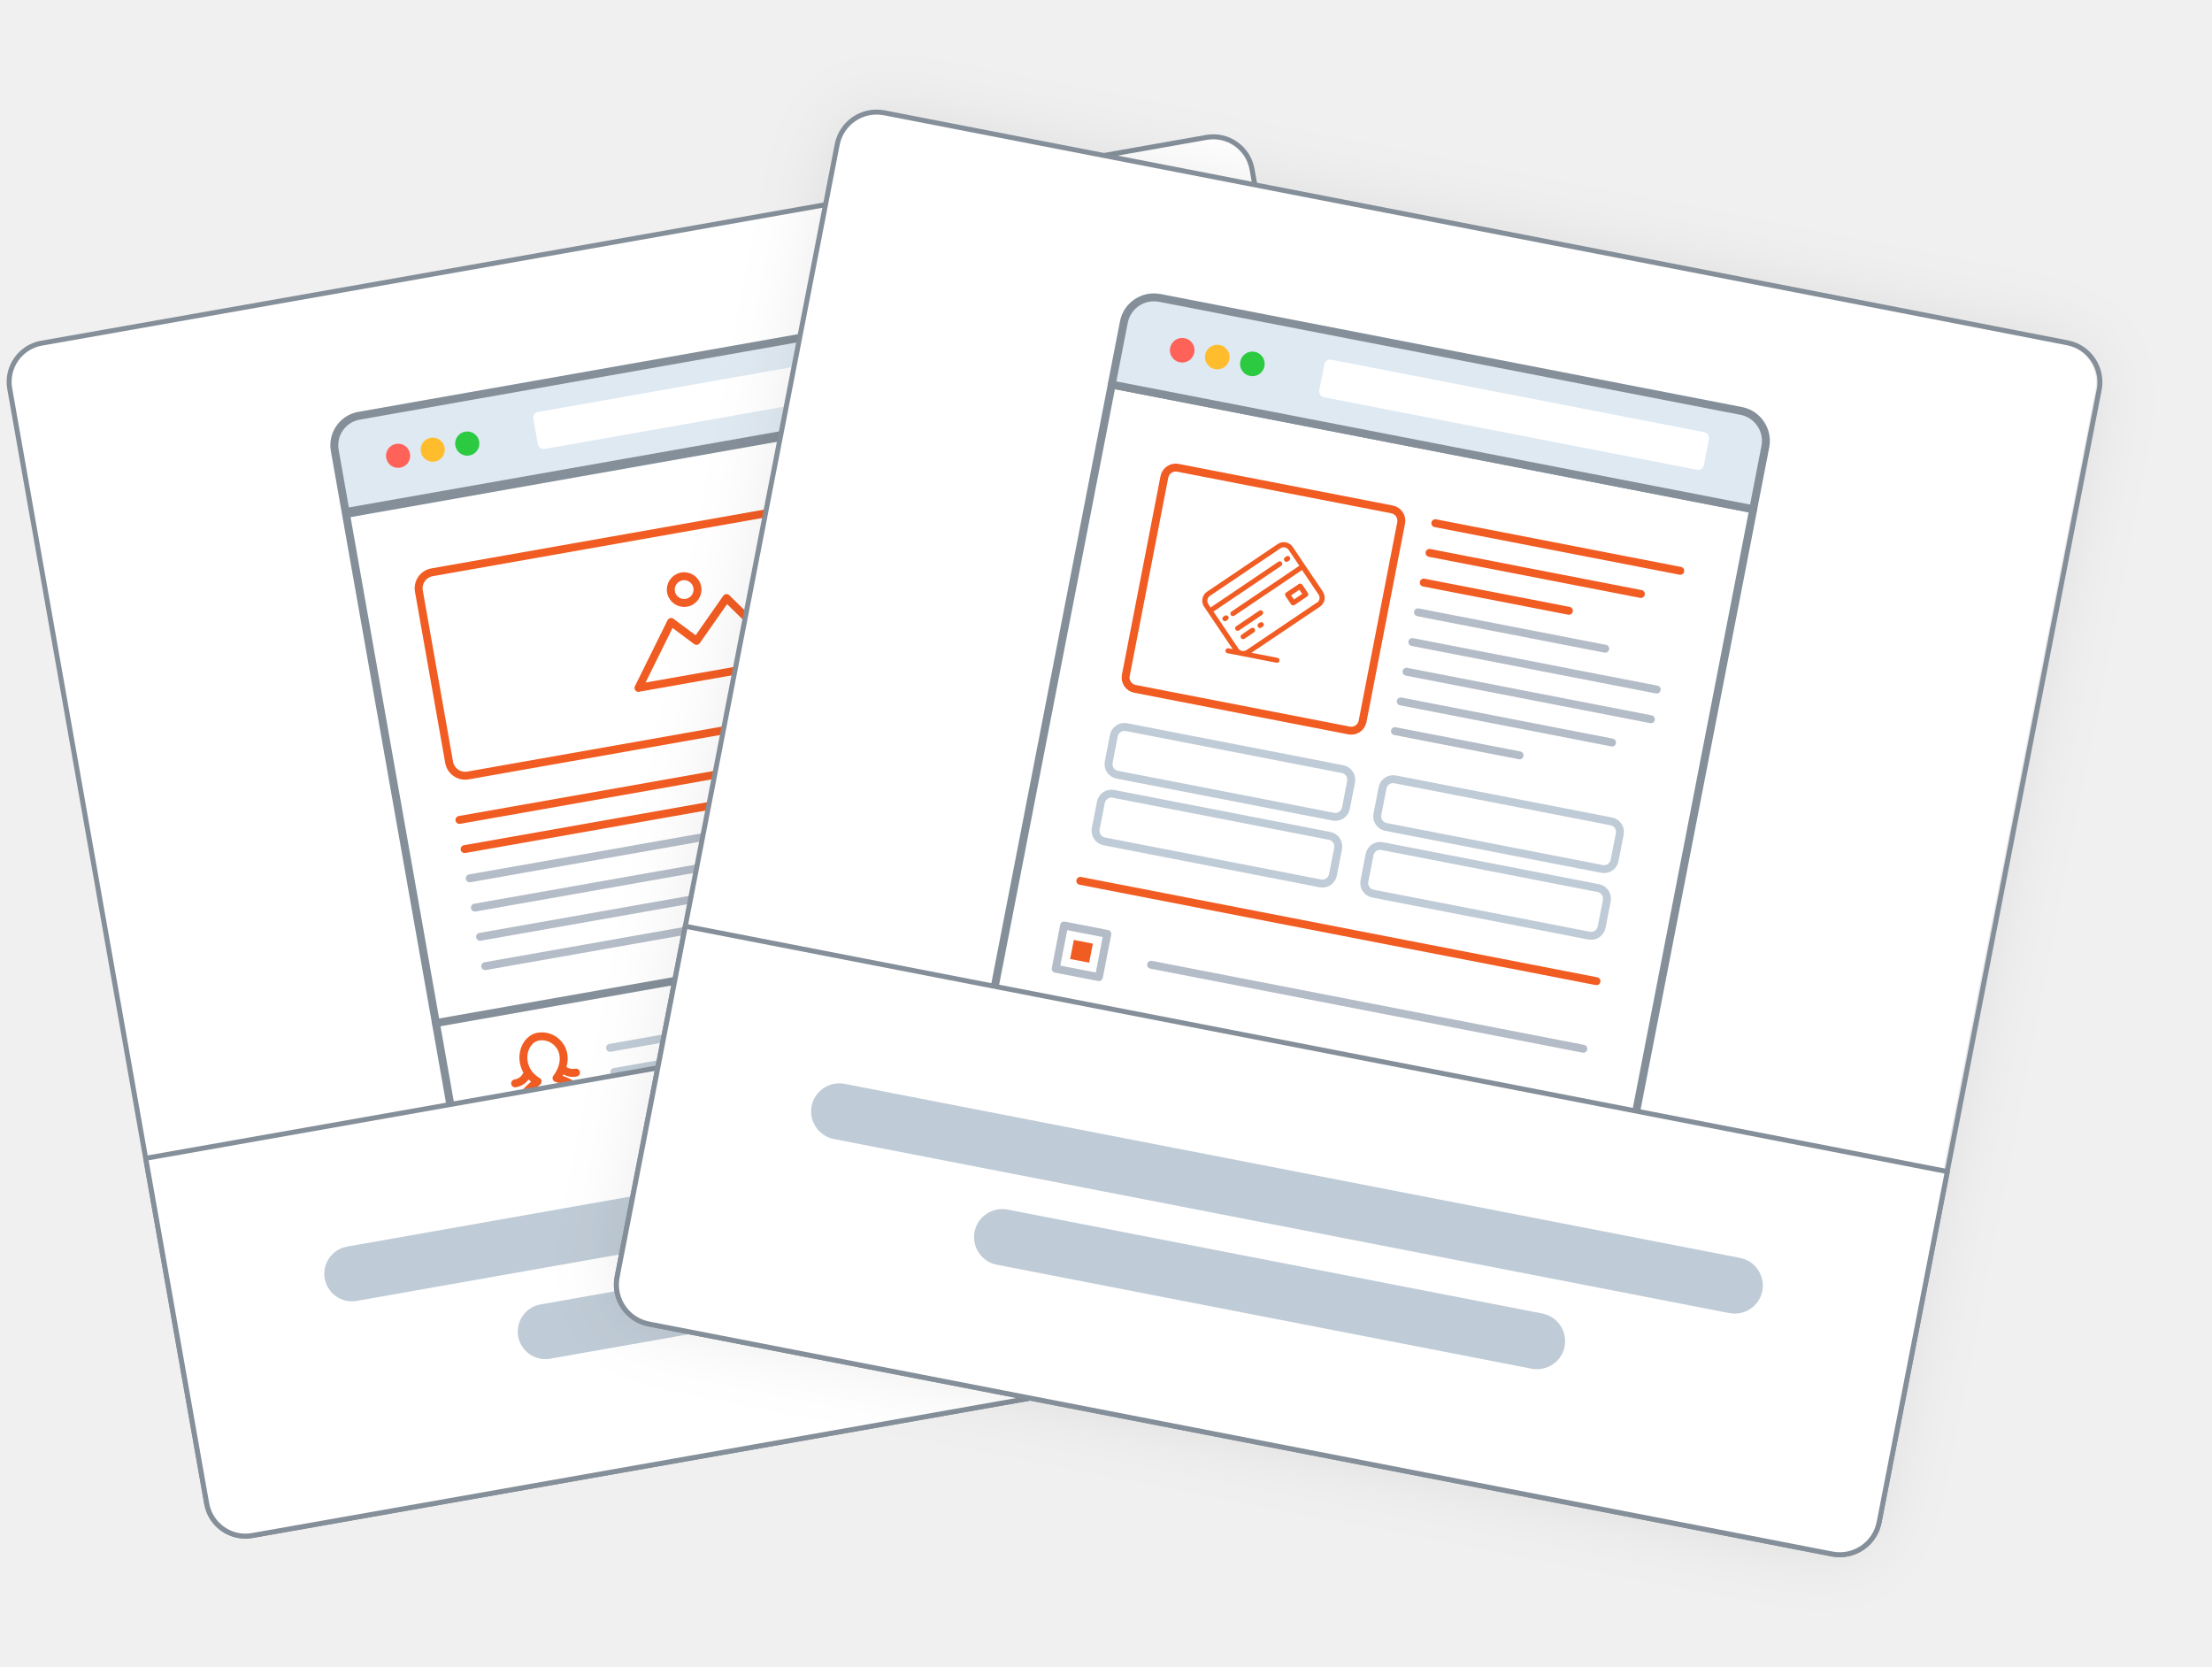
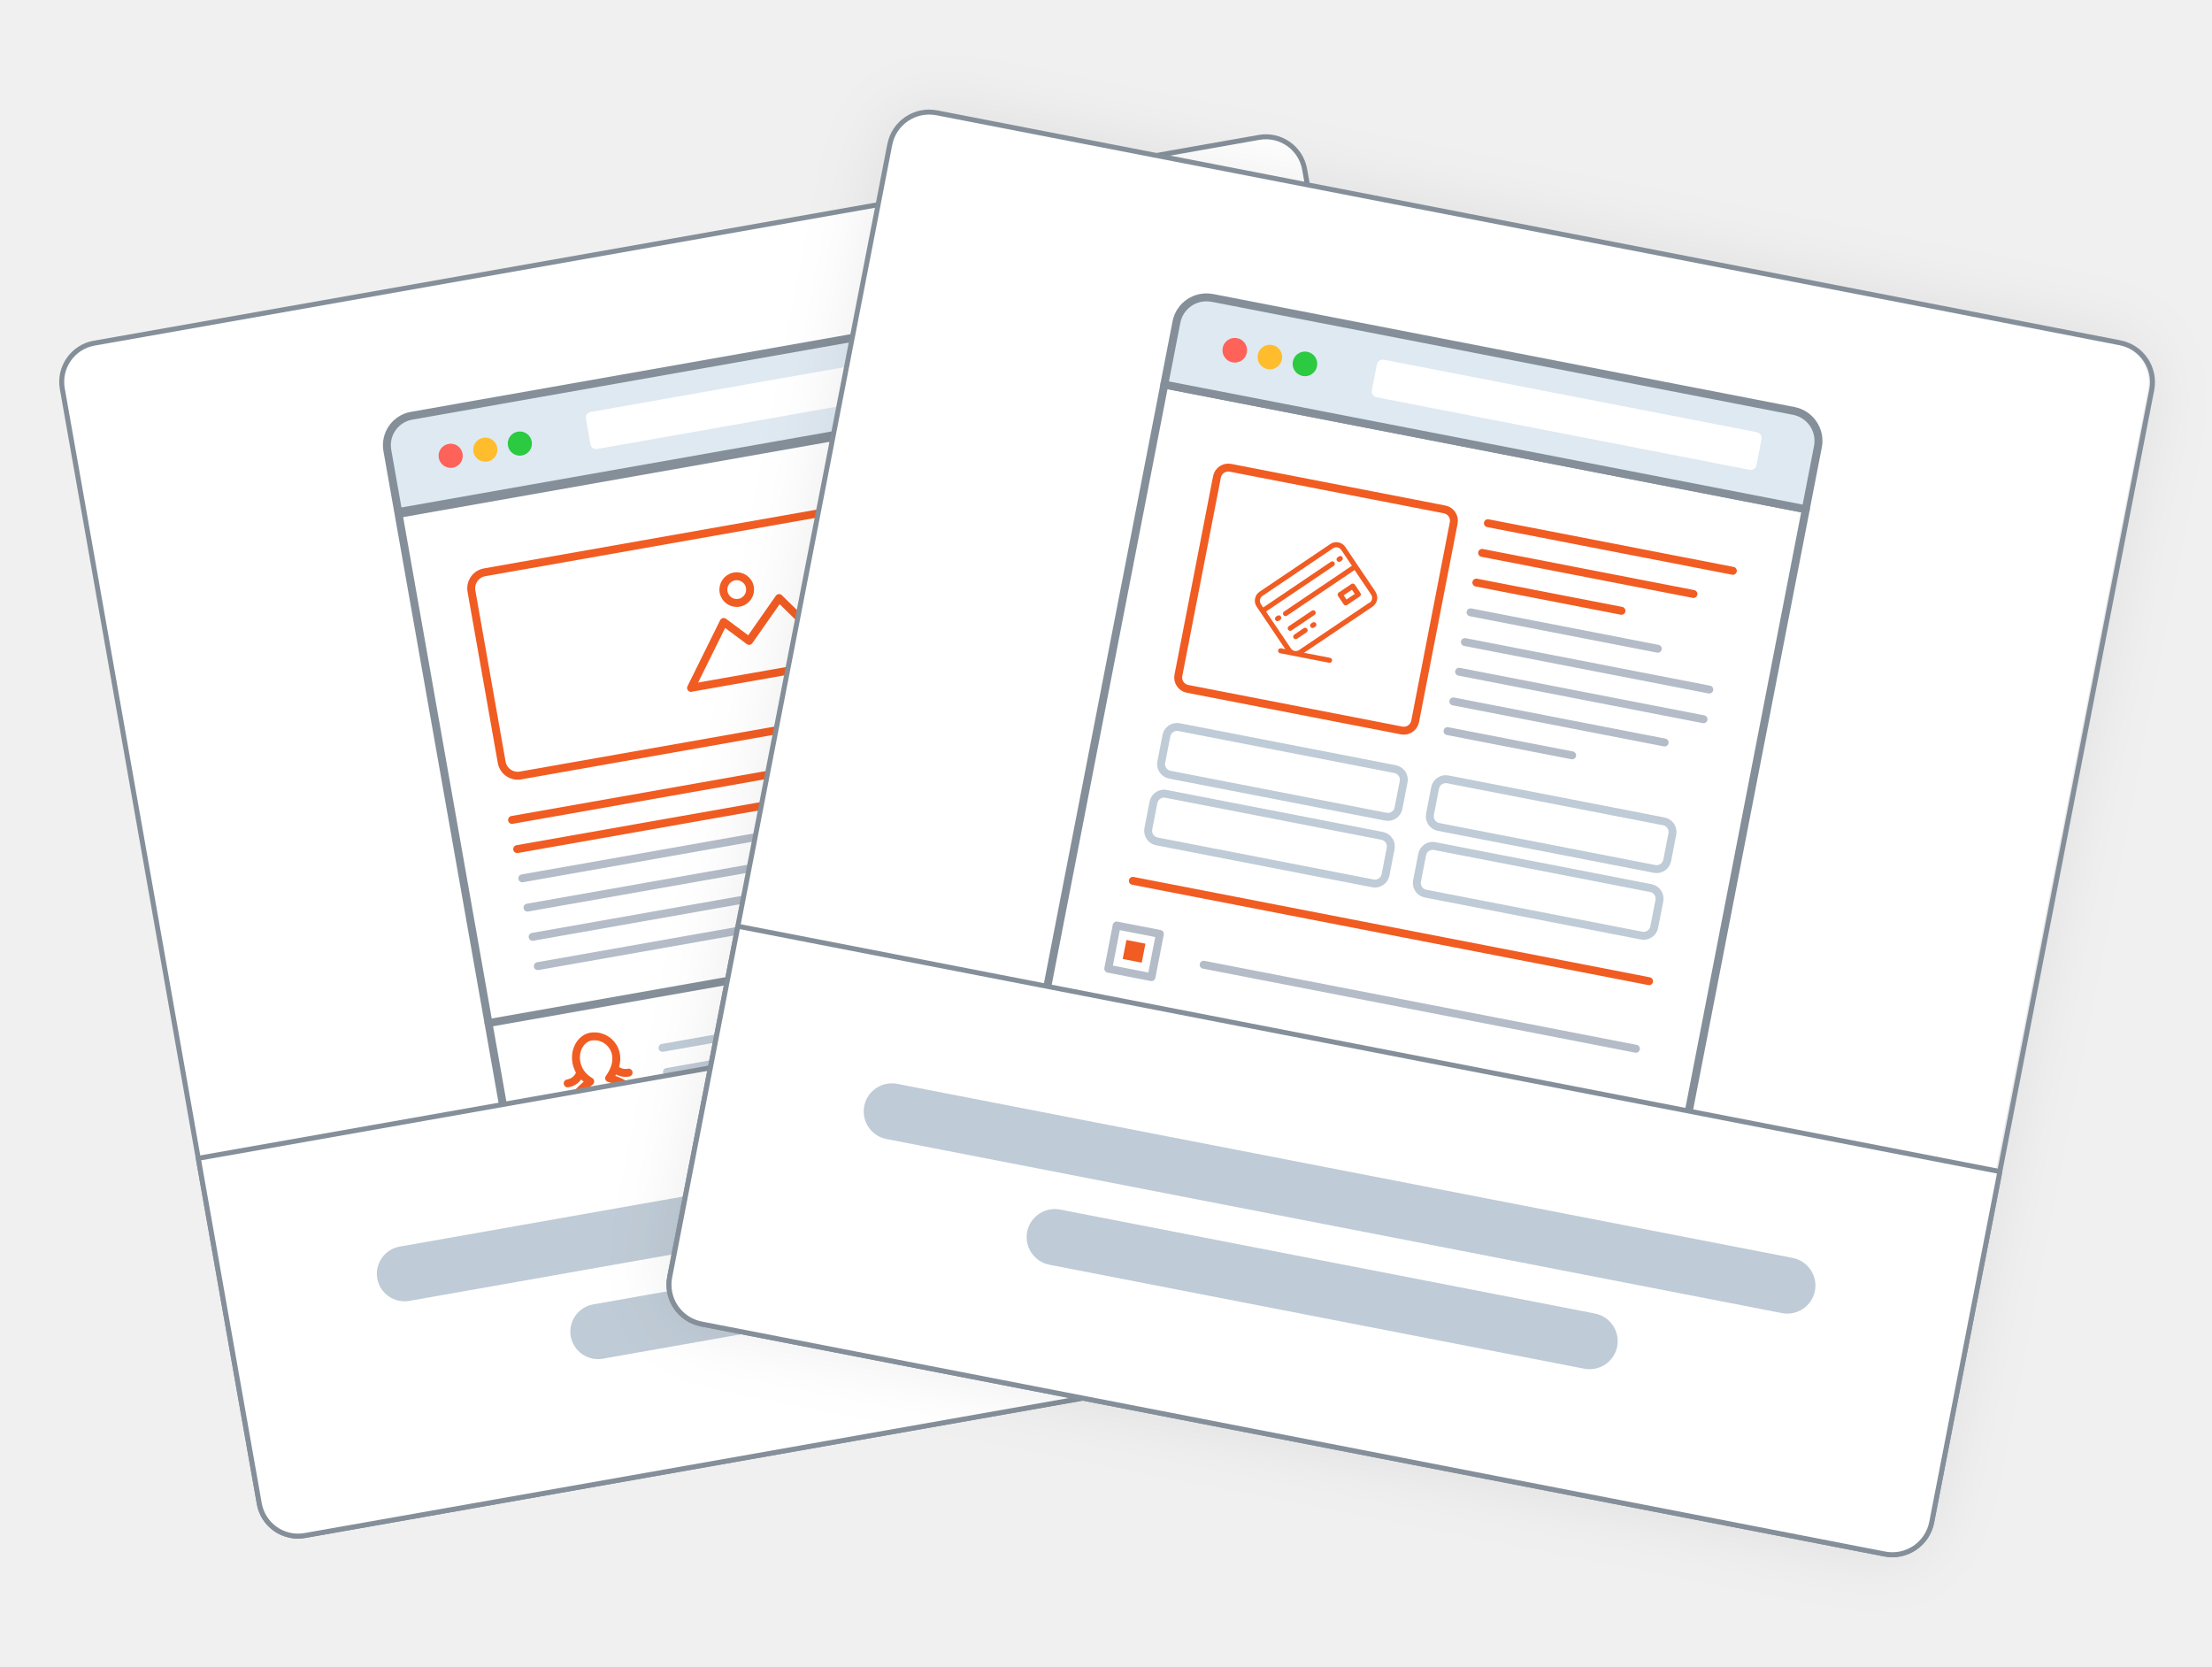
- <svg xmlns="http://www.w3.org/2000/svg" width="315.549" height="237.774" viewBox="0 0 315.549 237.774">
+ <svg xmlns="http://www.w3.org/2000/svg" width="315.549" height="237.774" viewBox="0 0 300.549 237.774">
  <defs>
    <filter id="Path_1115" x="71.94" y="0" width="243.609" height="237.774" filterUnits="userSpaceOnUse">
      <feOffset input="SourceAlpha" />
      <feGaussianBlur stdDeviation="5" result="blur" />
      <feFlood flood-opacity="0.078" />
      <feComposite operator="in" in2="blur" />
      <feComposite in="SourceGraphic" />
    </filter>
  </defs>
  <g id="New_funnel" data-name="New funnel" transform="translate(-743.54 -441.318)">
    <g id="_4" data-name="4" transform="matrix(0.985, -0.174, 0.174, 0.985, 743.536, 490.964)">
      <path id="Path_1143" data-name="Path 1143" d="M190.949,282.35H359.68a5.612,5.612,0,0,1,5.6,5.6V449.431a5.612,5.612,0,0,1-5.6,5.6H190.949a5.612,5.612,0,0,1-5.589-5.6V287.947a5.612,5.612,0,0,1,5.589-5.6Z" transform="translate(-185 -282)" fill="#fff" fill-rule="evenodd" />
      <path id="Path_1144" data-name="Path 1144" d="M190.949,282.35H359.68a5.612,5.612,0,0,1,5.6,5.6V449.431a5.612,5.612,0,0,1-5.6,5.6H190.949a5.612,5.612,0,0,1-5.589-5.6V287.947a5.612,5.612,0,0,1,5.589-5.6Z" transform="translate(-185 -282)" fill="none" stroke="#848f99" stroke-linecap="round" stroke-linejoin="round" stroke-width="0.71" />
      <path id="Path_1145" data-name="Path 1145" stroke="#848f99" d="M335.406,324.21v104.7a4.271,4.271,0,0,1-4.263,4.256H248.193a4.271,4.271,0,0,1-4.263-4.256V324.21Z" fill="#fff" transform="translate(-199.451 -292.328)" stroke-linecap="round" stroke-linejoin="round" stroke-width="1.13" fill-rule="evenodd" />
      <path id="Path_1146" data-name="Path 1146" d="M275.56,432.45h32.722m-32.7,3.5h36.548" transform="translate(-207.256 -319.035)" fill="none" stroke="#bfcbd6" stroke-linecap="round" stroke-linejoin="round" stroke-width="1.13" />
      <path id="Path_1147" data-name="Path 1147" d="M255.82,437.792h10.418a7.9,7.9,0,0,0-3.8-3.51c3.058-2.923,1.085-6.358-1.665-6.282-2.373.173-3.766,3.955-1.07,6.282-2.124,1.122-3.337,2.26-3.879,3.51Zm7.615-4.761a2.184,2.184,0,0,0,1.876.957m-6.945-.957a2.185,2.185,0,0,1-1.876.957" transform="translate(-202.385 -317.937)" fill="none" stroke="#f15c22" stroke-linecap="round" stroke-linejoin="round" stroke-width="1.13" />
      <path id="Path_1148" data-name="Path 1148" d="M319.338,445.88h-32.7m32.7,3.5H282.79" transform="translate(-209.04 -322.349)" fill="none" stroke="#bfcbd6" stroke-linecap="round" stroke-linejoin="round" stroke-width="1.13" />
      <path id="Path_1149" data-name="Path 1149" d="M318.864,426.25h10.418a7.9,7.9,0,0,0-3.8-3.51c3.051-2.923,1.085-6.358-1.665-6.282-2.373.173-3.766,3.955-1.07,6.282-2.124,1.122-3.337,2.26-3.879,3.51Zm-61.572-88.32H325.8a2.32,2.32,0,0,1,2.313,2.313v24.8a2.32,2.32,0,0,1-2.313,2.313H257.293a2.32,2.32,0,0,1-2.313-2.313v-24.8a2.32,2.32,0,0,1,2.313-2.313Zm34.982,6.779a1.906,1.906,0,1,1-1.906,1.906,1.906,1.906,0,0,1,1.906-1.906Zm-8.851,14.568h22.04l-7.45-10.425-5.273,5.273-3.1-3.292-6.222,8.459h0ZM255,373.386h74.219M255,377.612h59.289" transform="translate(-202.178 -295.714)" fill="none" stroke="#f15c22" stroke-linecap="round" stroke-linejoin="round" stroke-width="1.13" />
      <path id="Path_1150" data-name="Path 1150" d="M255,396.23h67.319M255,400.471h73.993M255,404.7h48.359M255,408.945h74.822" transform="translate(-202.183 -310.099)" fill="none" stroke="#b4bcc8" stroke-linecap="round" stroke-linejoin="round" stroke-width="1.13" />
      <line id="Line_73" data-name="Line 73" x2="91.476" transform="translate(44.479 105.618)" fill="none" stroke="#848f99" stroke-linecap="round" stroke-linejoin="round" stroke-width="1.13" />
      <path id="Path_1151" data-name="Path 1151" stroke="#848f99" d="M248.193,306.34h82.949a4.271,4.271,0,0,1,4.263,4.263v8.926H243.93V310.6a4.271,4.271,0,0,1,4.263-4.263Z" fill="#dfe9f2" transform="translate(-199.451 -287.919)" stroke-linecap="round" stroke-linejoin="round" stroke-width="1.13" fill-rule="evenodd" />
      <path id="Path_1152" data-name="Path 1152" d="M282.829,311.53h53.188a.829.829,0,0,1,.829.829v3.7a.829.829,0,0,1-.829.829H282.829a.829.829,0,0,1-.829-.829v-3.7a.829.829,0,0,1,.829-.829Z" transform="translate(-208.845 -289.2)" fill="#fff" fill-rule="evenodd" />
      <path id="Path_1153" data-name="Path 1153" d="M255,312.8a1.725,1.725,0,1,1-1.725,1.725A1.725,1.725,0,0,1,255,312.8Z" transform="translate(-201.758 -289.513)" fill="#ff6259" fill-rule="evenodd" />
      <path id="Path_1154" data-name="Path 1154" d="M261.655,312.8a1.725,1.725,0,1,1-1.725,1.725,1.725,1.725,0,0,1,1.725-1.725Z" transform="translate(-203.399 -289.513)" fill="#ffbd2d" fill-rule="evenodd" />
      <path id="Path_1155" data-name="Path 1155" d="M268.295,312.8a1.725,1.725,0,1,1-1.725,1.725,1.725,1.725,0,0,1,1.725-1.725Z" transform="translate(-205.038 -289.513)" fill="#2bca41" fill-rule="evenodd" />
      <path id="Path_1156" data-name="Path 1156" d="M365.287,437.75v50.024a5.612,5.612,0,0,1-5.6,5.6H190.959a5.612,5.612,0,0,1-5.589-5.6V437.75Z" transform="translate(-185.002 -320.343)" fill="#fff" fill-rule="evenodd" />
      <path id="Path_1157" data-name="Path 1157" d="M365.287,437.75v50.024a5.612,5.612,0,0,1-5.6,5.6H190.959a5.612,5.612,0,0,1-5.589-5.6V437.75Z" transform="translate(-185.002 -320.343)" fill="none" stroke="#848f99" stroke-linecap="round" stroke-linejoin="round" stroke-width="0.71" />
      <path id="Path_1158" data-name="Path 1158" d="M218.712,460.85H346.39a3.947,3.947,0,0,1,3.932,3.932h0a3.947,3.947,0,0,1-3.932,3.932H218.712a3.947,3.947,0,0,1-3.932-3.932h0a3.947,3.947,0,0,1,3.932-3.932Z" transform="translate(-192.259 -326.043)" fill="#bfcbd6" fill-rule="evenodd" />
      <path id="Path_1159" data-name="Path 1159" d="M252.882,478h76.26a3.947,3.947,0,0,1,3.932,3.932h0a3.947,3.947,0,0,1-3.932,3.932h-76.26a3.947,3.947,0,0,1-3.932-3.932h0A3.947,3.947,0,0,1,252.882,478Z" transform="translate(-200.69 -330.274)" fill="#bfcbd6" fill-rule="evenodd" />
    </g>
    <g id="_3" data-name="3" transform="translate(863.778 455.905) rotate(11)">
      <g transform="matrix(0.98, -0.19, 0.19, 0.98, -120.81, 8.62)" filter="url(#Path_1115)">
        <path id="Path_1115-2" data-name="Path 1115" d="M191.057,282.35H363.049a5.72,5.72,0,0,1,5.7,5.7V452.66a5.72,5.72,0,0,1-5.7,5.7H191.057a5.72,5.72,0,0,1-5.7-5.7V288.055a5.72,5.72,0,0,1,5.7-5.7Z" transform="translate(-7.55 -297.53) rotate(11)" fill="#fff" fill-rule="evenodd" />
      </g>
      <path id="Path_1116" data-name="Path 1116" d="M191.057,282.35H363.049a5.72,5.72,0,0,1,5.7,5.7V452.66a5.72,5.72,0,0,1-5.7,5.7H191.057a5.72,5.72,0,0,1-5.7-5.7V288.055a5.72,5.72,0,0,1,5.7-5.7Z" transform="translate(-185 -282)" fill="none" stroke="#848f99" stroke-linecap="round" stroke-linejoin="round" stroke-width="0.71" />
      <path id="Path_1117" data-name="Path 1117" stroke="#848f99" d="M337.161,323.84V430.567a4.354,4.354,0,0,1-4.338,4.338H248.278a4.354,4.354,0,0,1-4.338-4.338V323.84Z" fill="#fff" transform="translate(-198.601 -291.633)" stroke-linecap="round" stroke-linejoin="round" stroke-width="1.13" fill-rule="evenodd" />
      <path id="Path_1118" data-name="Path 1118" stroke="#848f99" d="M248.276,306.34h84.537a4.354,4.354,0,0,1,4.338,4.338v9.1H243.93v-9.091a4.354,4.354,0,0,1,4.338-4.338h0Z" fill="#dfe9f2" transform="translate(-198.599 -287.57)" stroke-linecap="round" stroke-linejoin="round" stroke-width="1.13" fill-rule="evenodd" />
      <path id="Path_1119" data-name="Path 1119" d="M282.835,311.53h54.208a.845.845,0,0,1,.845.845v3.77a.845.845,0,0,1-.845.845H282.835a.845.845,0,0,1-.845-.845v-3.77a.845.845,0,0,1,.845-.845Z" transform="translate(-207.436 -288.775)" fill="#fff" fill-rule="evenodd" />
      <path id="Path_1120" data-name="Path 1120" d="M255.038,312.8a1.758,1.758,0,1,1-1.758,1.758,1.758,1.758,0,0,1,1.758-1.758Z" transform="translate(-200.77 -289.07)" fill="#ff6259" fill-rule="evenodd" />
      <path id="Path_1121" data-name="Path 1121" d="M261.678,312.8a1.758,1.758,0,1,1-1.758,1.758,1.758,1.758,0,0,1,1.758-1.758Z" transform="translate(-202.311 -289.07)" fill="#ffbd2d" fill-rule="evenodd" />
      <path id="Path_1122" data-name="Path 1122" d="M268.318,312.8a1.758,1.758,0,1,1-1.758,1.758,1.758,1.758,0,0,1,1.758-1.758Z" transform="translate(-203.853 -289.07)" fill="#2bca41" fill-rule="evenodd" />
      <path id="Path_1123" data-name="Path 1123" stroke="#bfcbd6" d="M258.3,385.8h31.4a1.536,1.536,0,0,1,1.536,1.536v3.839a1.536,1.536,0,0,1-1.536,1.536H258.3a1.536,1.536,0,0,1-1.536-1.536v-3.839A1.536,1.536,0,0,1,258.3,385.8Z" fill="#fff" transform="translate(-201.578 -306.019)" stroke-linecap="round" stroke-linejoin="round" stroke-width="1.13" fill-rule="evenodd" />
      <path id="Path_1124" data-name="Path 1124" stroke="#bfcbd6" d="M258.3,398.43h31.4a1.536,1.536,0,0,1,1.536,1.536V403.8a1.536,1.536,0,0,1-1.536,1.536H258.3a1.536,1.536,0,0,1-1.536-1.536v-3.839a1.536,1.536,0,0,1,1.536-1.536Z" fill="#fff" transform="translate(-201.578 -308.952)" stroke-linecap="round" stroke-linejoin="round" stroke-width="1.13" fill-rule="evenodd" />
      <path id="Path_1125" data-name="Path 1125" stroke="#bfcbd6" d="M309.156,385.8h31.4a1.536,1.536,0,0,1,1.536,1.536v3.839a1.536,1.536,0,0,1-1.536,1.536h-31.4a1.536,1.536,0,0,1-1.536-1.536v-3.839a1.536,1.536,0,0,1,1.536-1.536Z" fill="#fff" transform="translate(-213.386 -306.019)" stroke-linecap="round" stroke-linejoin="round" stroke-width="1.13" fill-rule="evenodd" />
      <path id="Path_1126" data-name="Path 1126" stroke="#bfcbd6" d="M309.156,398.43h31.4a1.536,1.536,0,0,1,1.536,1.536V403.8a1.536,1.536,0,0,1-1.536,1.536h-31.4a1.536,1.536,0,0,1-1.536-1.536v-3.839a1.536,1.536,0,0,1,1.536-1.536Z" fill="#fff" transform="translate(-213.386 -308.952)" stroke-linecap="round" stroke-linejoin="round" stroke-width="1.13" fill-rule="evenodd" />
      <line id="Line_72" data-name="Line 72" x2="75.016" transform="translate(54.438 102.562)" fill="none" stroke="#f15c22" stroke-linecap="round" stroke-linejoin="round" stroke-width="1.13" />
      <path id="Path_1127" data-name="Path 1127" d="M267.665,427.315h62.823M254.42,424.19H260.7v6.281H254.42V424.19Z" transform="translate(-201.034 -314.933)" fill="none" stroke="#b4bcc8" stroke-linecap="round" stroke-linejoin="round" stroke-width="1.13" />
      <path id="Path_1128" data-name="Path 1128" d="M71.71,144.48h2.764v2.764H71.71V144.48Z" transform="translate(-16.566 -33.464)" fill="#f15c22" fill-rule="evenodd" />
      <path id="Path_1129" data-name="Path 1129" d="M307.86,337.66h35.6m-35.6,4.315h30.713M307.86,346.29h21.092" transform="translate(-213.442 -294.842)" fill="none" stroke="#f15c22" stroke-linecap="round" stroke-linejoin="round" stroke-width="1.13" />
      <path id="Path_1130" data-name="Path 1130" d="M307.86,354.53h27.212m-27.2,4.315h35.519m-35.519,4.315h35.519m-35.519,4.315H338.58m-30.713,4.315h18.113" transform="translate(-213.442 -298.759)" fill="none" stroke="#b4bcc8" stroke-linecap="round" stroke-linejoin="round" stroke-width="1.13" />
      <path id="Path_1131" data-name="Path 1131" stroke="#f15c22" d="M258.445,336.68h31.135a1.643,1.643,0,0,1,1.635,1.635V367.17a1.643,1.643,0,0,1-1.635,1.635H258.445a1.643,1.643,0,0,1-1.635-1.635V338.315a1.643,1.643,0,0,1,1.635-1.635Z" fill="#fff" transform="translate(-201.589 -294.614)" stroke-linecap="round" stroke-linejoin="round" stroke-width="1.13" fill-rule="evenodd" />
      <path id="Path_1132" data-name="Path 1132" d="M284.724,352.333l-5.413-5.413a1.536,1.536,0,0,0-2.2,0L268.53,355.5a1.536,1.536,0,0,0,0,2.2l.668.668h0l4.484,4.484h-.622a.357.357,0,1,0,0,.714h7.125a.357.357,0,0,0,0-.714H276.4l8.323-8.3a1.536,1.536,0,0,0,0-2.2h0Zm-.507,1.689-8.584,8.584a.837.837,0,0,1-.591.246h0a.837.837,0,0,1-.591-.246l-4.492-4.492,8.239-8.239a.358.358,0,1,0-.507-.507l-8.239,8.254-.415-.415a.845.845,0,0,1,0-1.19l8.584-8.584a.845.845,0,0,1,1.19,0l1.927,1.927-8.254,8.262a.358.358,0,0,0,.507.507l8.239-8.239,2.987,2.987a.845.845,0,0,1,0,1.19h0Z" transform="translate(-204.203 -296.885)" fill="#f15c22" fill-rule="evenodd" />
      <path id="Path_1133" data-name="Path 1133" d="M278.478,359.828a.353.353,0,0,0-.507,0l-2.8,2.8a.358.358,0,0,0,.507.507l2.8-2.8a.353.353,0,0,0,0-.507Z" transform="translate(-205.827 -299.964)" fill="#f15c22" fill-rule="evenodd" />
      <path id="Path_1134" data-name="Path 1134" d="M277.62,363.3l-1.152,1.152a.358.358,0,1,0,.507.507l1.152-1.152a.358.358,0,0,0-.507-.507Z" transform="translate(-206.129 -300.77)" fill="#f15c22" fill-rule="evenodd" />
      <path id="Path_1135" data-name="Path 1135" d="M279.312,361.968l-.154.154a.358.358,0,1,0,.507.507l.154-.154a.358.358,0,1,0-.507-.507Z" transform="translate(-206.754 -300.461)" fill="#f15c22" fill-rule="evenodd" />
      <path id="Path_1136" data-name="Path 1136" d="M285.13,353.558a.353.353,0,0,0-.507,0l-1.536,1.536a.353.353,0,0,0,0,.507l1.006,1.006a.353.353,0,0,0,.507,0l1.536-1.536a.353.353,0,0,0,0-.507l-1.006-1.006Zm-.768,2.3-.507-.507,1.006-1.006.507.507-1.006,1.006Z" transform="translate(-207.666 -298.508)" fill="#f15c22" fill-rule="evenodd" />
      <path id="Path_1137" data-name="Path 1137" d="M281.891,349.736a.353.353,0,0,0,.253-.107l.154-.154a.358.358,0,0,0-.507-.507l-.154.154a.353.353,0,0,0,.253.607h0Z" transform="translate(-207.329 -297.443)" fill="#f15c22" fill-rule="evenodd" />
      <path id="Path_1138" data-name="Path 1138" d="M272.662,361.968l-.154.154a.358.358,0,1,0,.507.507l.154-.154a.358.358,0,1,0-.507-.507Z" transform="translate(-205.21 -300.461)" fill="#f15c22" fill-rule="evenodd" />
      <path id="Path_1139" data-name="Path 1139" d="M368.764,437.75v50.991a5.72,5.72,0,0,1-5.7,5.7H191.067a5.72,5.72,0,0,1-5.7-5.7V437.75Z" transform="translate(-185.002 -318.081)" fill="#fff" fill-rule="evenodd" />
      <path id="Path_1140" data-name="Path 1140" d="M368.764,437.75v50.991a5.72,5.72,0,0,1-5.7,5.7H191.067a5.72,5.72,0,0,1-5.7-5.7V437.75Z" transform="translate(-185.002 -318.081)" fill="none" stroke="#848f99" stroke-linecap="round" stroke-linejoin="round" stroke-width="0.71" />
      <path id="Path_1141" data-name="Path 1141" d="M218.788,460.85H348.933a4.023,4.023,0,0,1,4.008,4.008h0a4.023,4.023,0,0,1-4.008,4.008H218.788a4.023,4.023,0,0,1-4.008-4.008h0a4.023,4.023,0,0,1,4.008-4.008Z" transform="translate(-191.831 -323.444)" fill="#bfcbd6" fill-rule="evenodd" />
      <path id="Path_1142" data-name="Path 1142" d="M252.958,478h77.734a4.023,4.023,0,0,1,4.008,4.008h0a4.023,4.023,0,0,1-4.008,4.008H252.958a4.023,4.023,0,0,1-4.008-4.008h0A4.023,4.023,0,0,1,252.958,478Z" transform="translate(-199.764 -327.426)" fill="#bfcbd6" fill-rule="evenodd" />
    </g>
  </g>
</svg>
